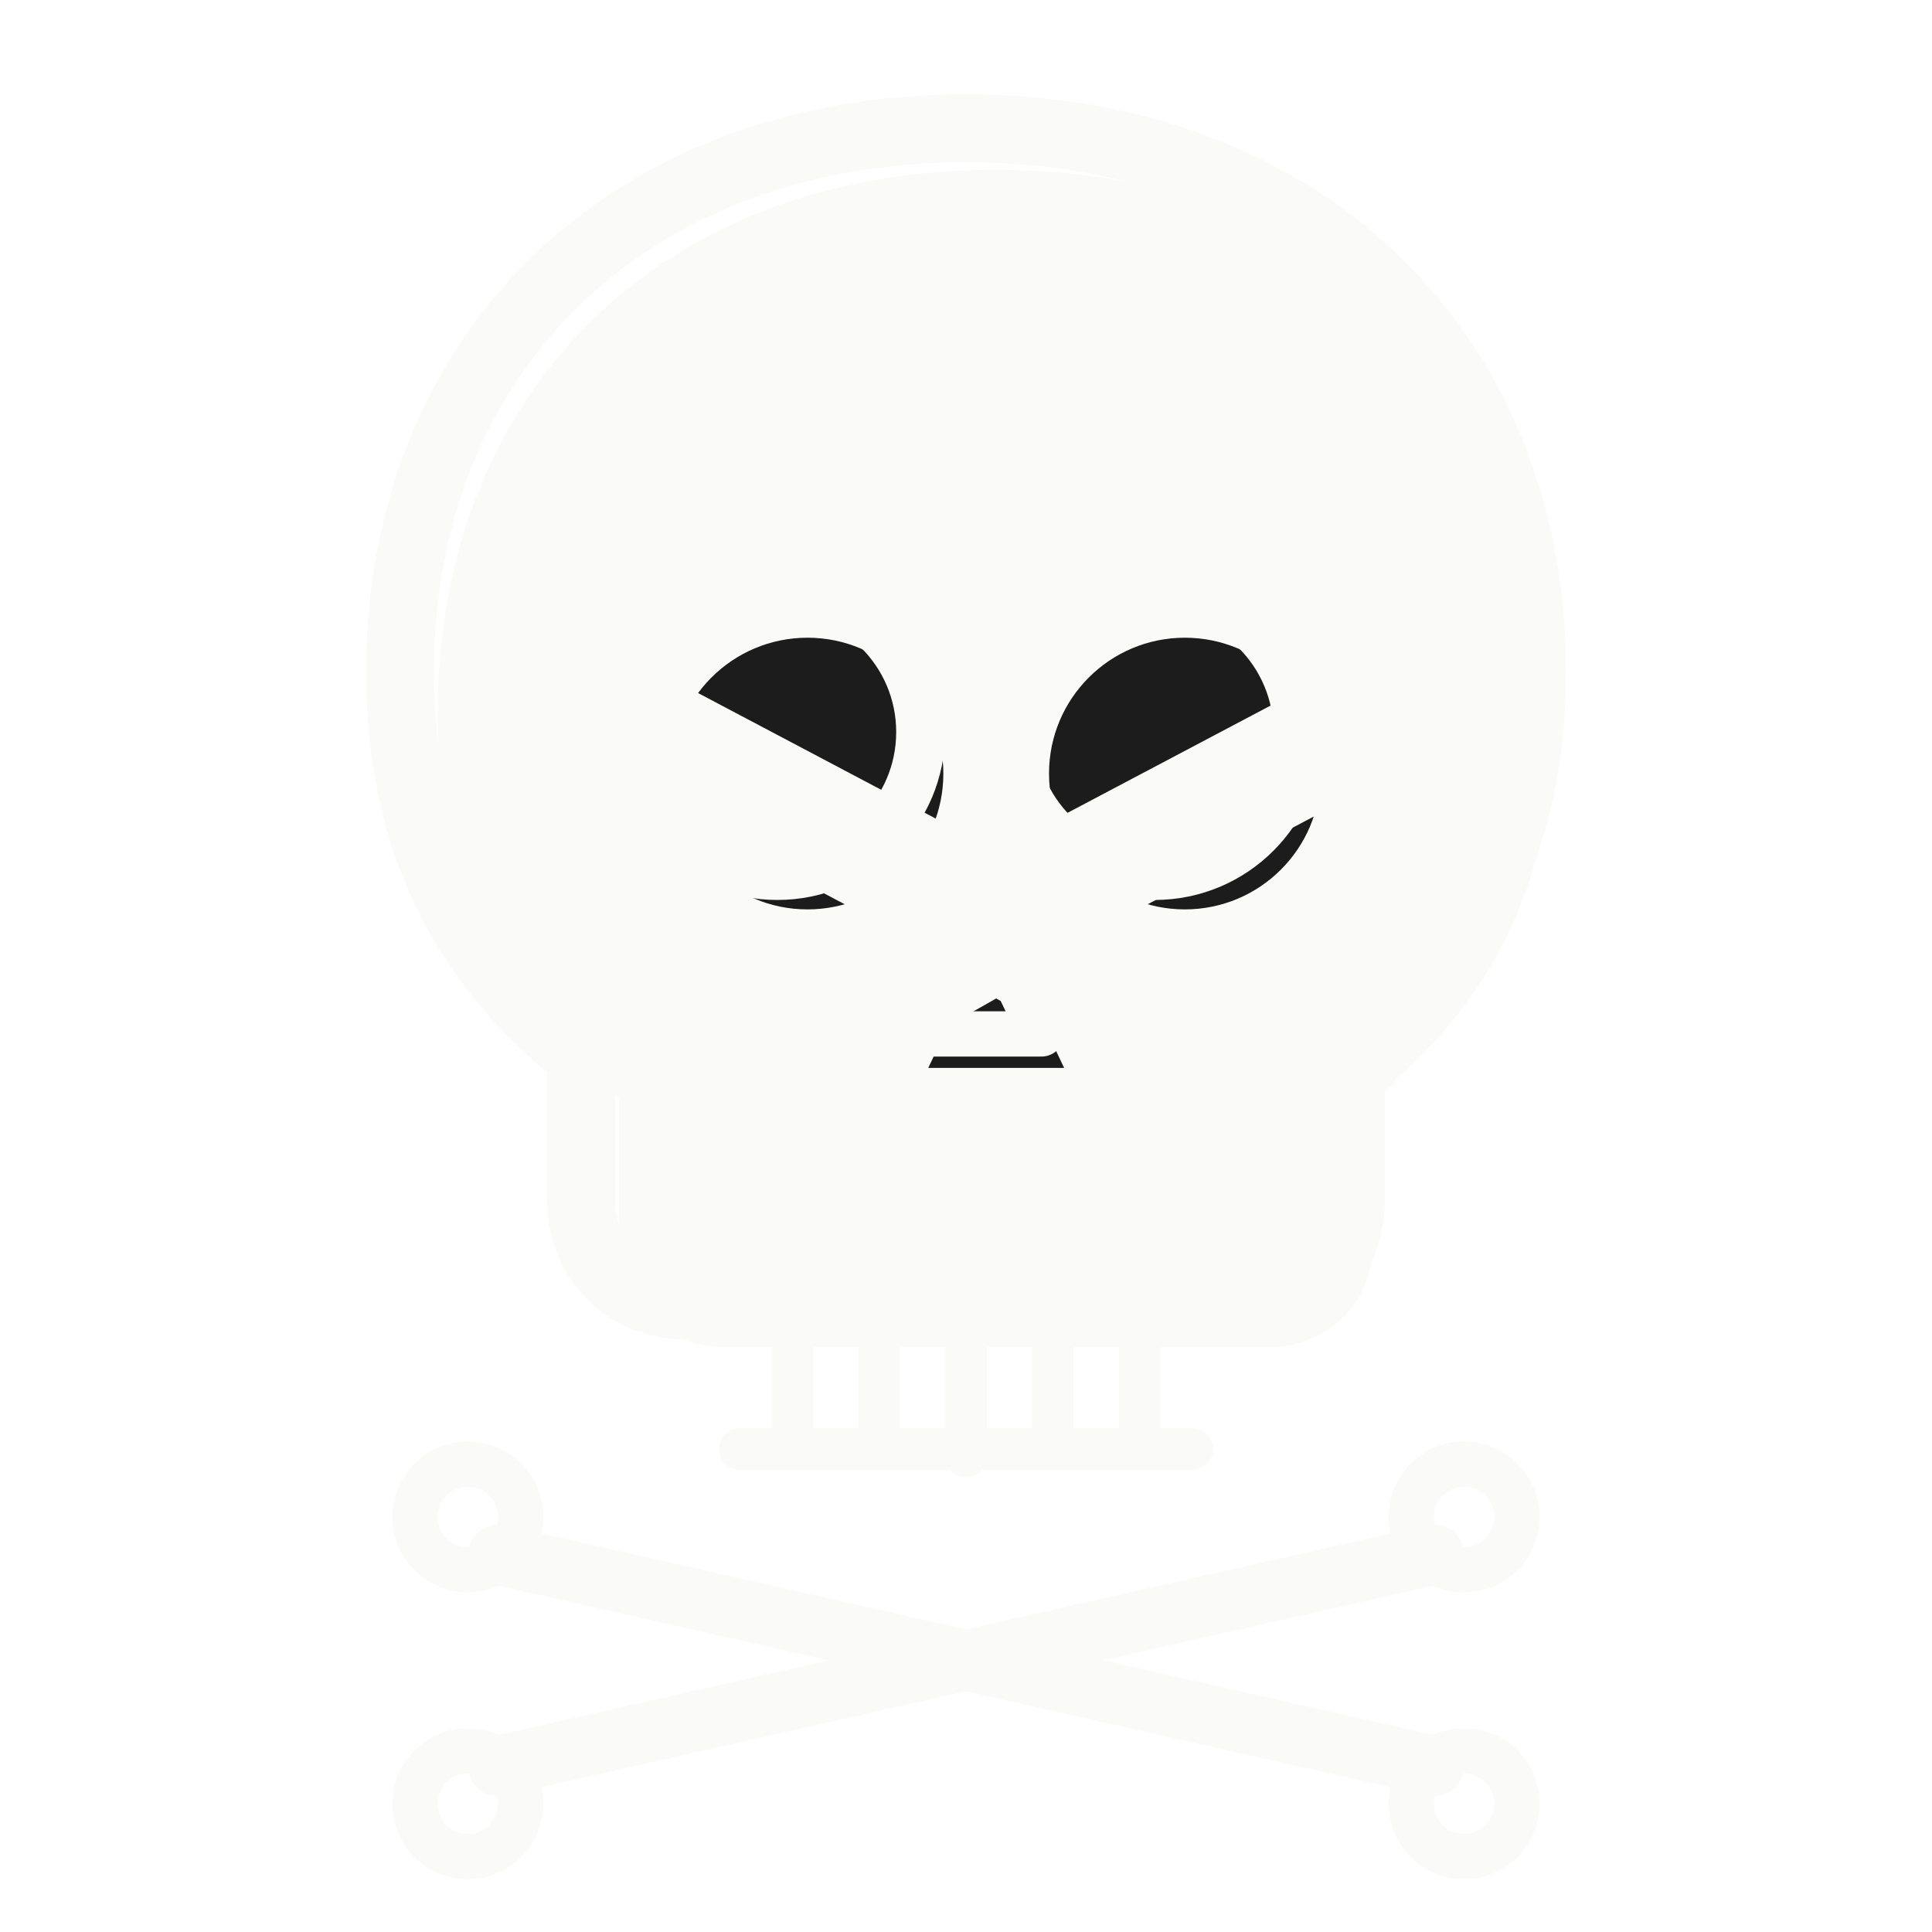
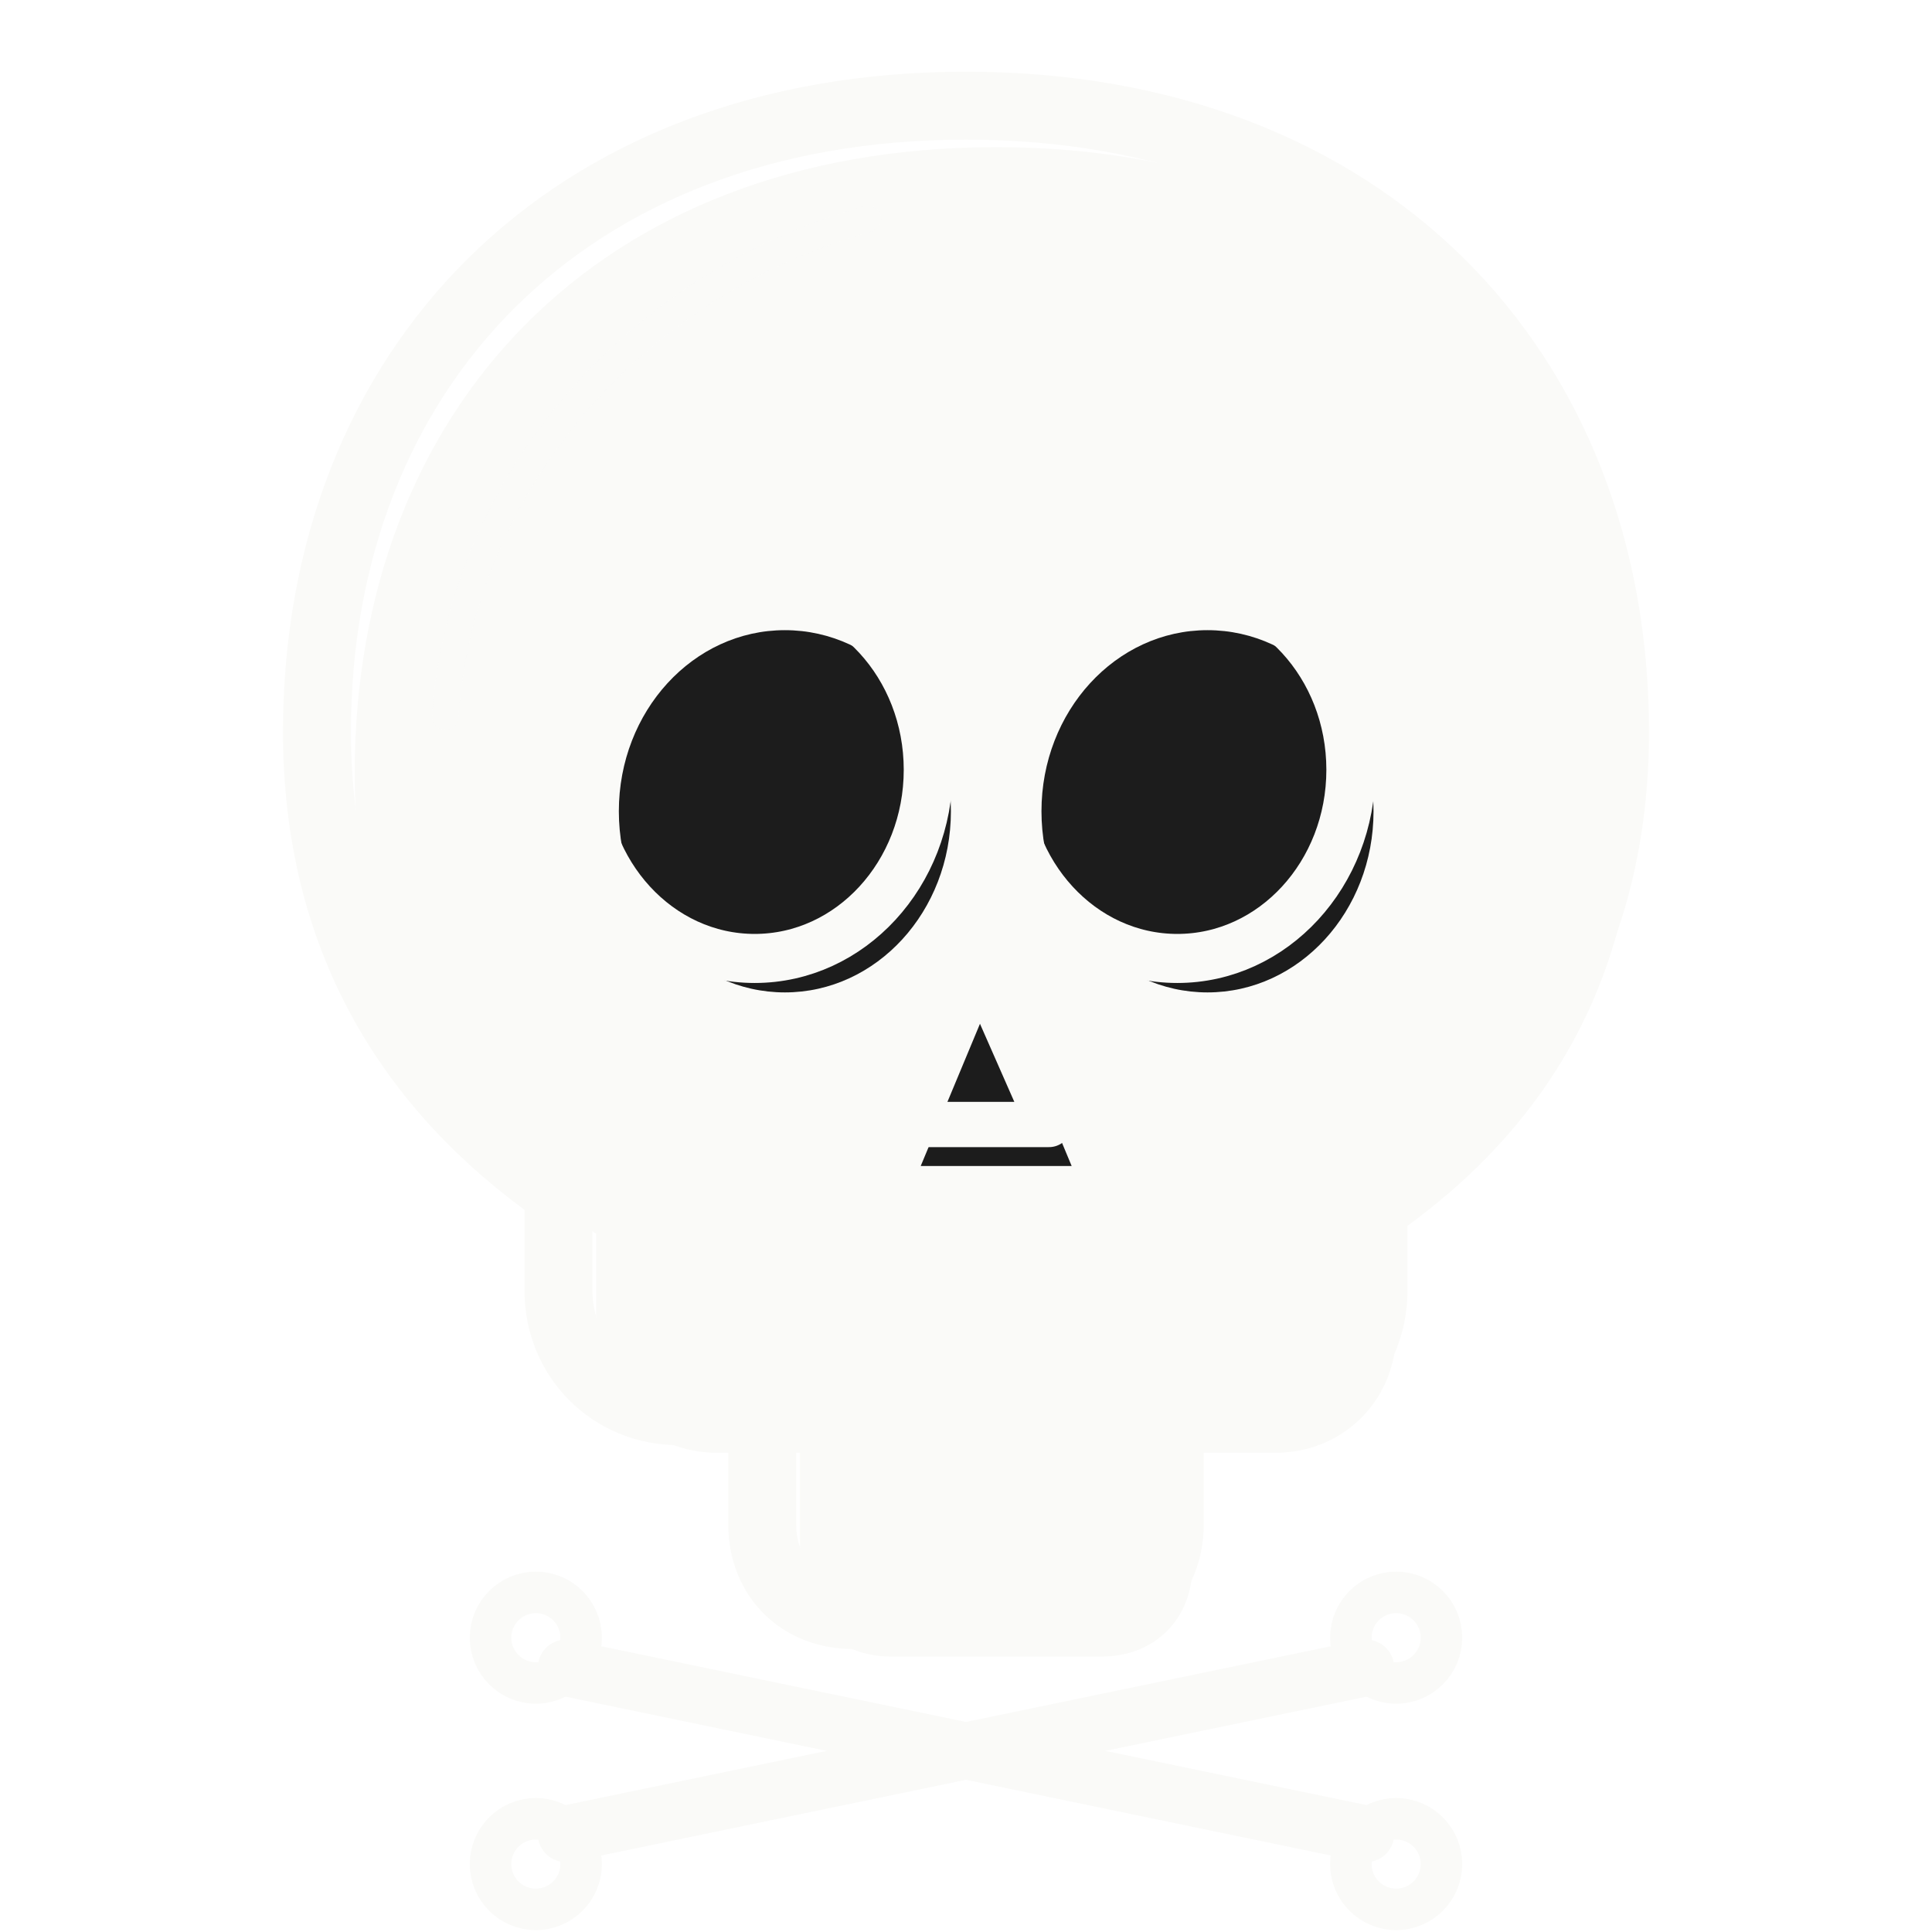
<svg xmlns="http://www.w3.org/2000/svg" width="512" height="512" viewBox="0 0 512 512" fill="none" stroke="#fafaf8" stroke-linecap="round" stroke-linejoin="round">
  <g stroke="none" transform="translate(8 9)">
-     <path fill="#fafaf8" d="M256 36C166 36 108 96 108 180C108 226 126 258 156 282L156 320C156 336 168 348 184 348L328 348C344 348 356 336 356 320L356 282C386 258 404 226 404 180C404 96 346 36 256 36Z" />
-     <circle fill="#1c1c1c" cx="206" cy="196" r="36" />
-     <circle fill="#1c1c1c" cx="306" cy="196" r="36" />
-     <path fill="#1c1c1c" d="M256 236L238 274L274 274Z" />
-     <path fill="#fafaf8" d="M120 400L150 372L256 452L362 372L392 400L286 480L362 540L330 568L256 508L182 568L150 540L226 480Z" transform="translate(0 -100) scale(1 .7)" />
+     <path fill="#fafaf8" d="M256 30C150 30 86 100 86 196C86 250 110 290 150 318L150 344C150 362 164 376 182 376L204 376L204 406C204 420 214 430 228 430L284 430C298 430 308 420 308 406L308 376L330 376C348 376 362 362 362 344L362 318C402 290 426 250 426 196C426 100 362 30 256 30Z" />
+     <ellipse fill="#1c1c1c" cx="200" cy="206" rx="44" ry="48" />
+     <ellipse fill="#1c1c1c" cx="312" cy="206" rx="44" ry="48" />
+     <path fill="#1c1c1c" d="M256 252L236 300L276 300Z" />
  </g>
-   <path stroke-width="18" d="M256 34C166 34 106 94 106 178C106 224 124 256 154 280L154 318C154 334 166 346 182 346L330 346C346 346 358 334 358 318L358 280C388 256 406 224 406 178C406 94 346 34 256 34" />
-   <circle stroke-width="13" cx="206" cy="194" r="38" />
-   <circle stroke-width="13" cx="306" cy="194" r="38" />
-   <path stroke-width="12" d="M256 232L236 274L276 274Z" />
-   <path stroke-width="11" d="M210 346L210 380M233 346L233 384M256 346L256 386M279 346L279 384M302 346L302 380M196 384L316 384" />
-   <path stroke-width="16" d="M132 412L380 468M380 412L132 468" />
-   <circle stroke-width="12" cx="124" cy="402" r="14" />
-   <circle stroke-width="12" cx="124" cy="478" r="14" />
-   <circle stroke-width="12" cx="388" cy="402" r="14" />
-   <circle stroke-width="12" cx="388" cy="478" r="14" />
-   <path stroke-width="7" opacity=".7" d="M140 176C144 126 182 80 236 62" />
+   <path stroke-width="18" d="M256 28C150 28 84 98 84 194C84 248 108 288 148 316L148 342C148 360 162 374 180 374L202 374L202 404C202 418 212 428 226 428L286 428C300 428 310 418 310 404L310 374L332 374C350 374 364 360 364 342L364 316C404 288 428 248 428 194C428 98 362 28 256 28" />
+   <path stroke-width="7" opacity=".7" d="M118 190C122 130 166 76 230 58" />
+   <ellipse stroke-width="13" cx="200" cy="204" rx="46" ry="50" />
+   <ellipse stroke-width="13" cx="312" cy="204" rx="46" ry="50" />
+   <path stroke-width="12" d="M256 248L234 298L278 298Z" />
+   <path stroke-width="10" d="M226 374L226 428M256 374L256 428M286 374L286 428" />
+   <path stroke-width="15" d="M150 442L362 486M362 442L150 486" />
+   <circle stroke-width="11" cx="142" cy="434" r="12" />
+   <circle stroke-width="11" cx="142" cy="494" r="12" />
+   <circle stroke-width="11" cx="370" cy="434" r="12" />
+   <circle stroke-width="11" cx="370" cy="494" r="12" />
</svg>
